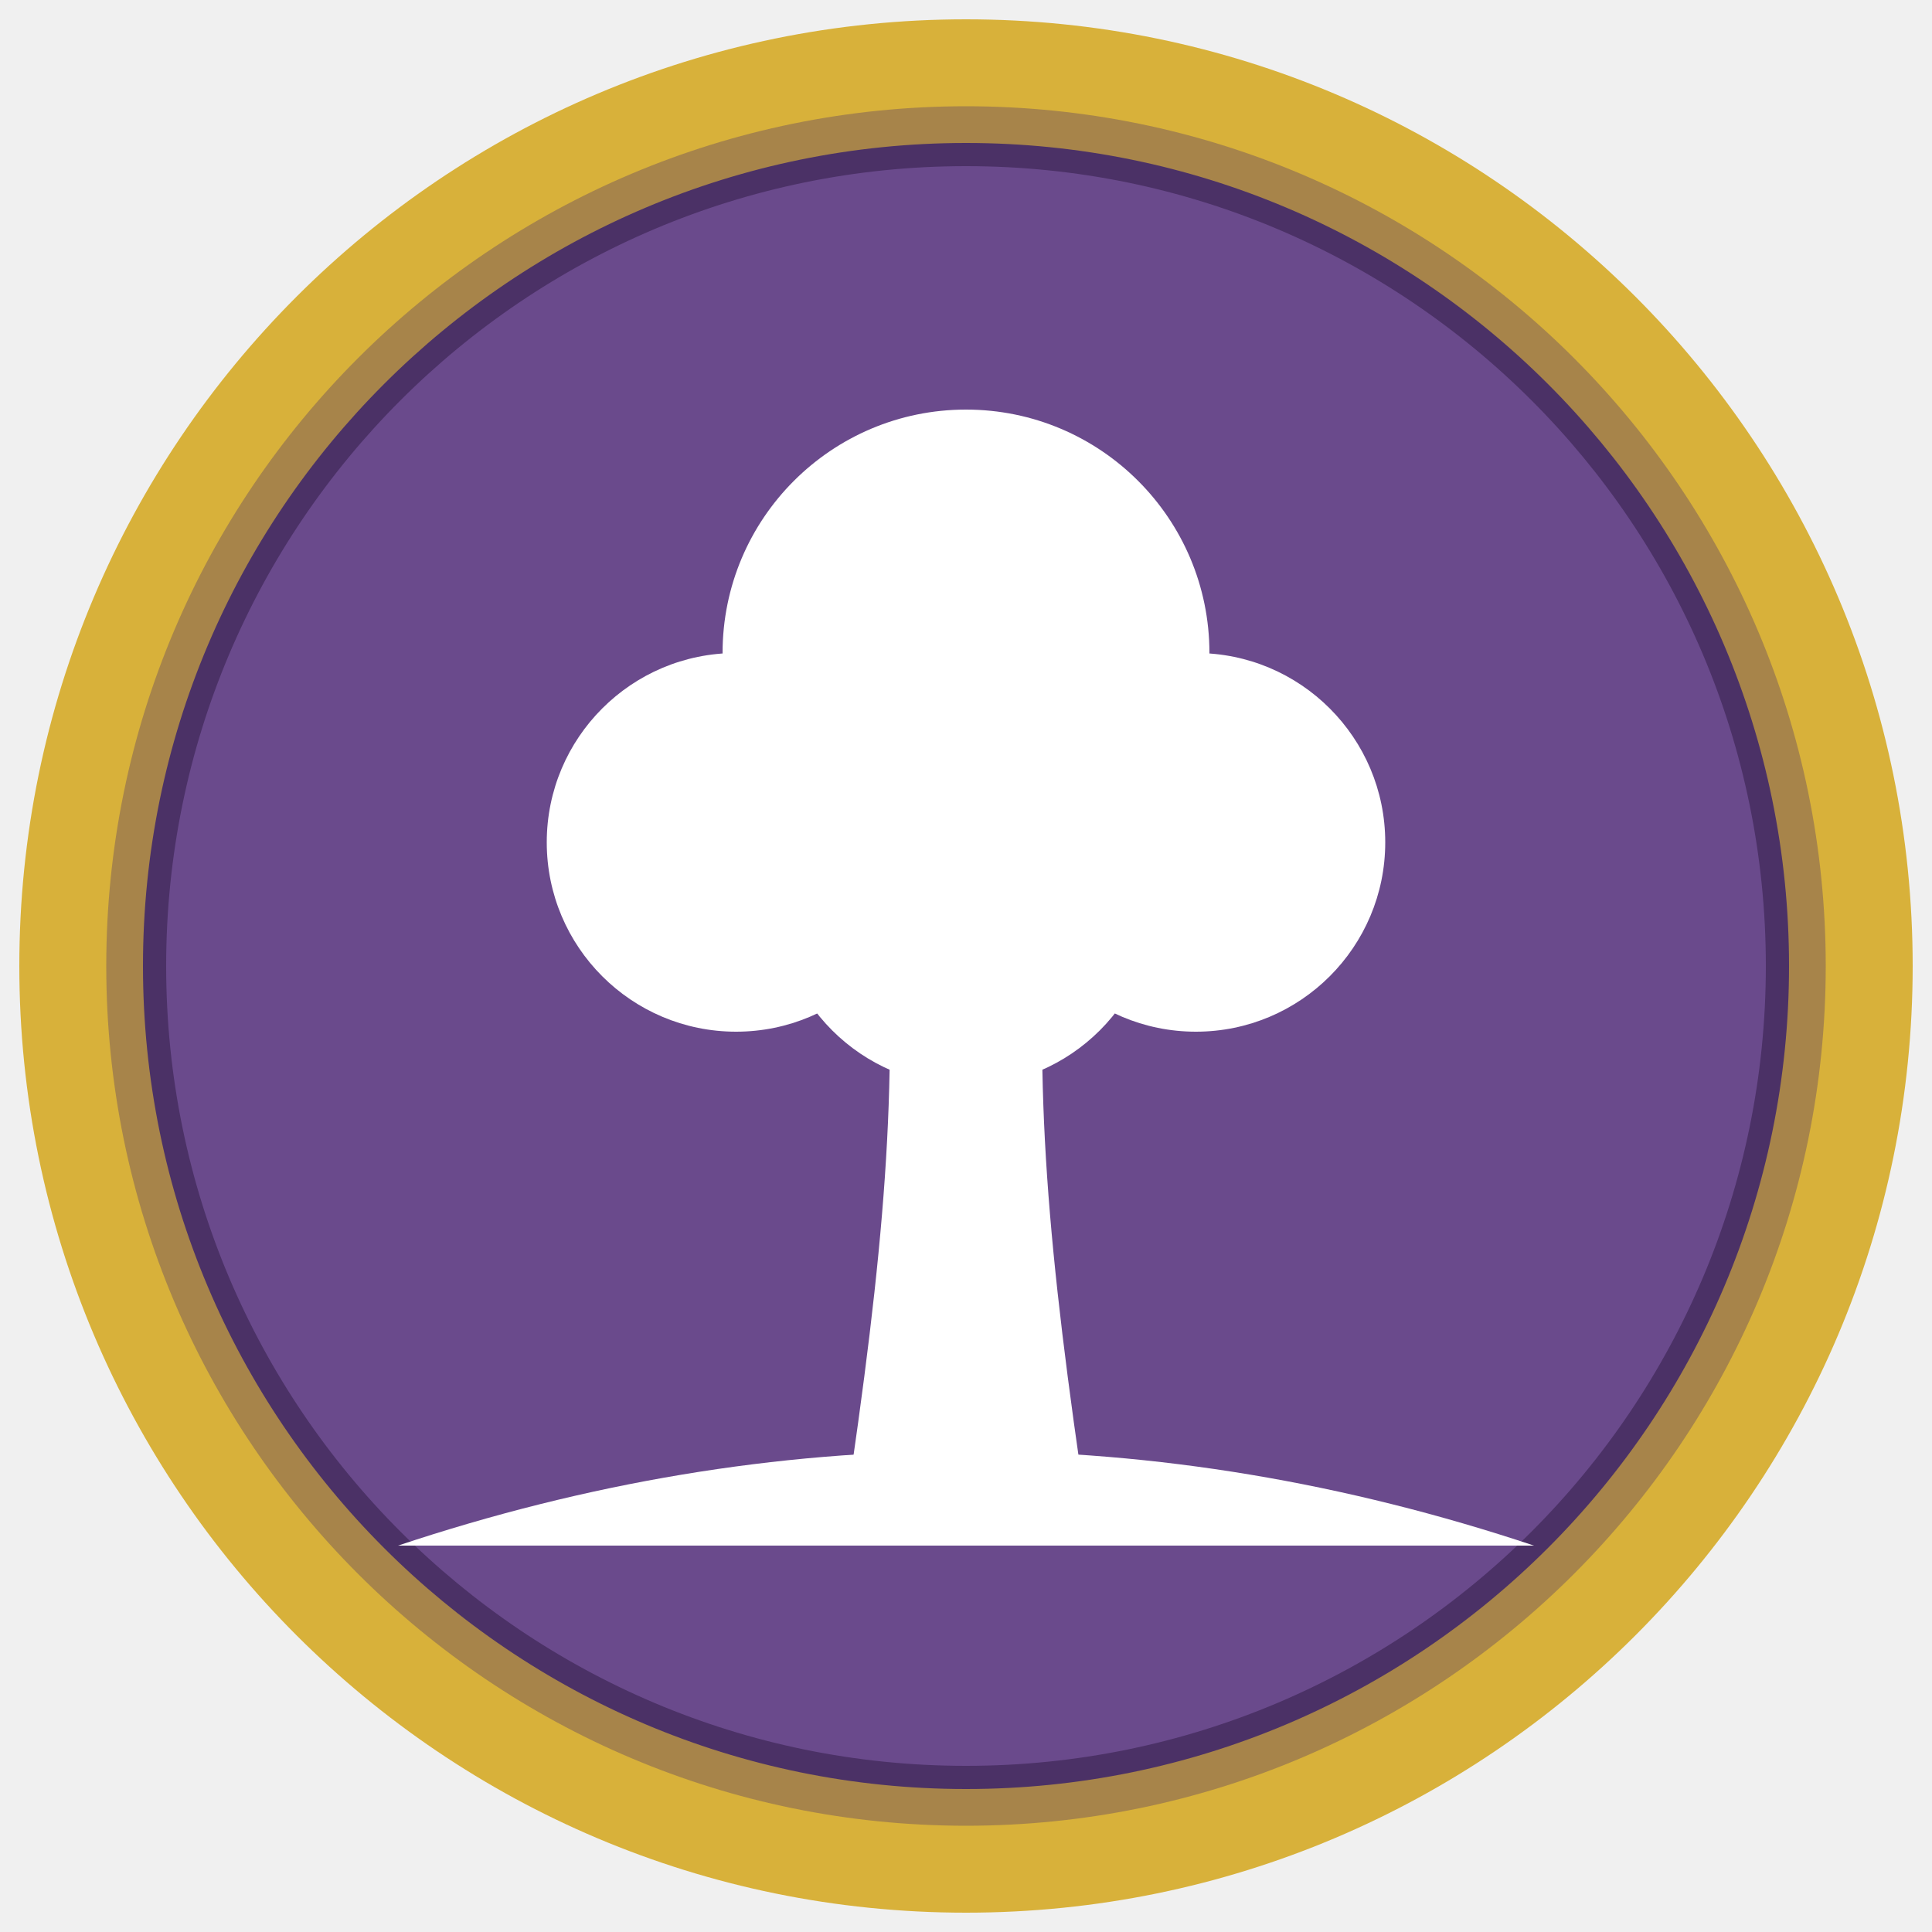
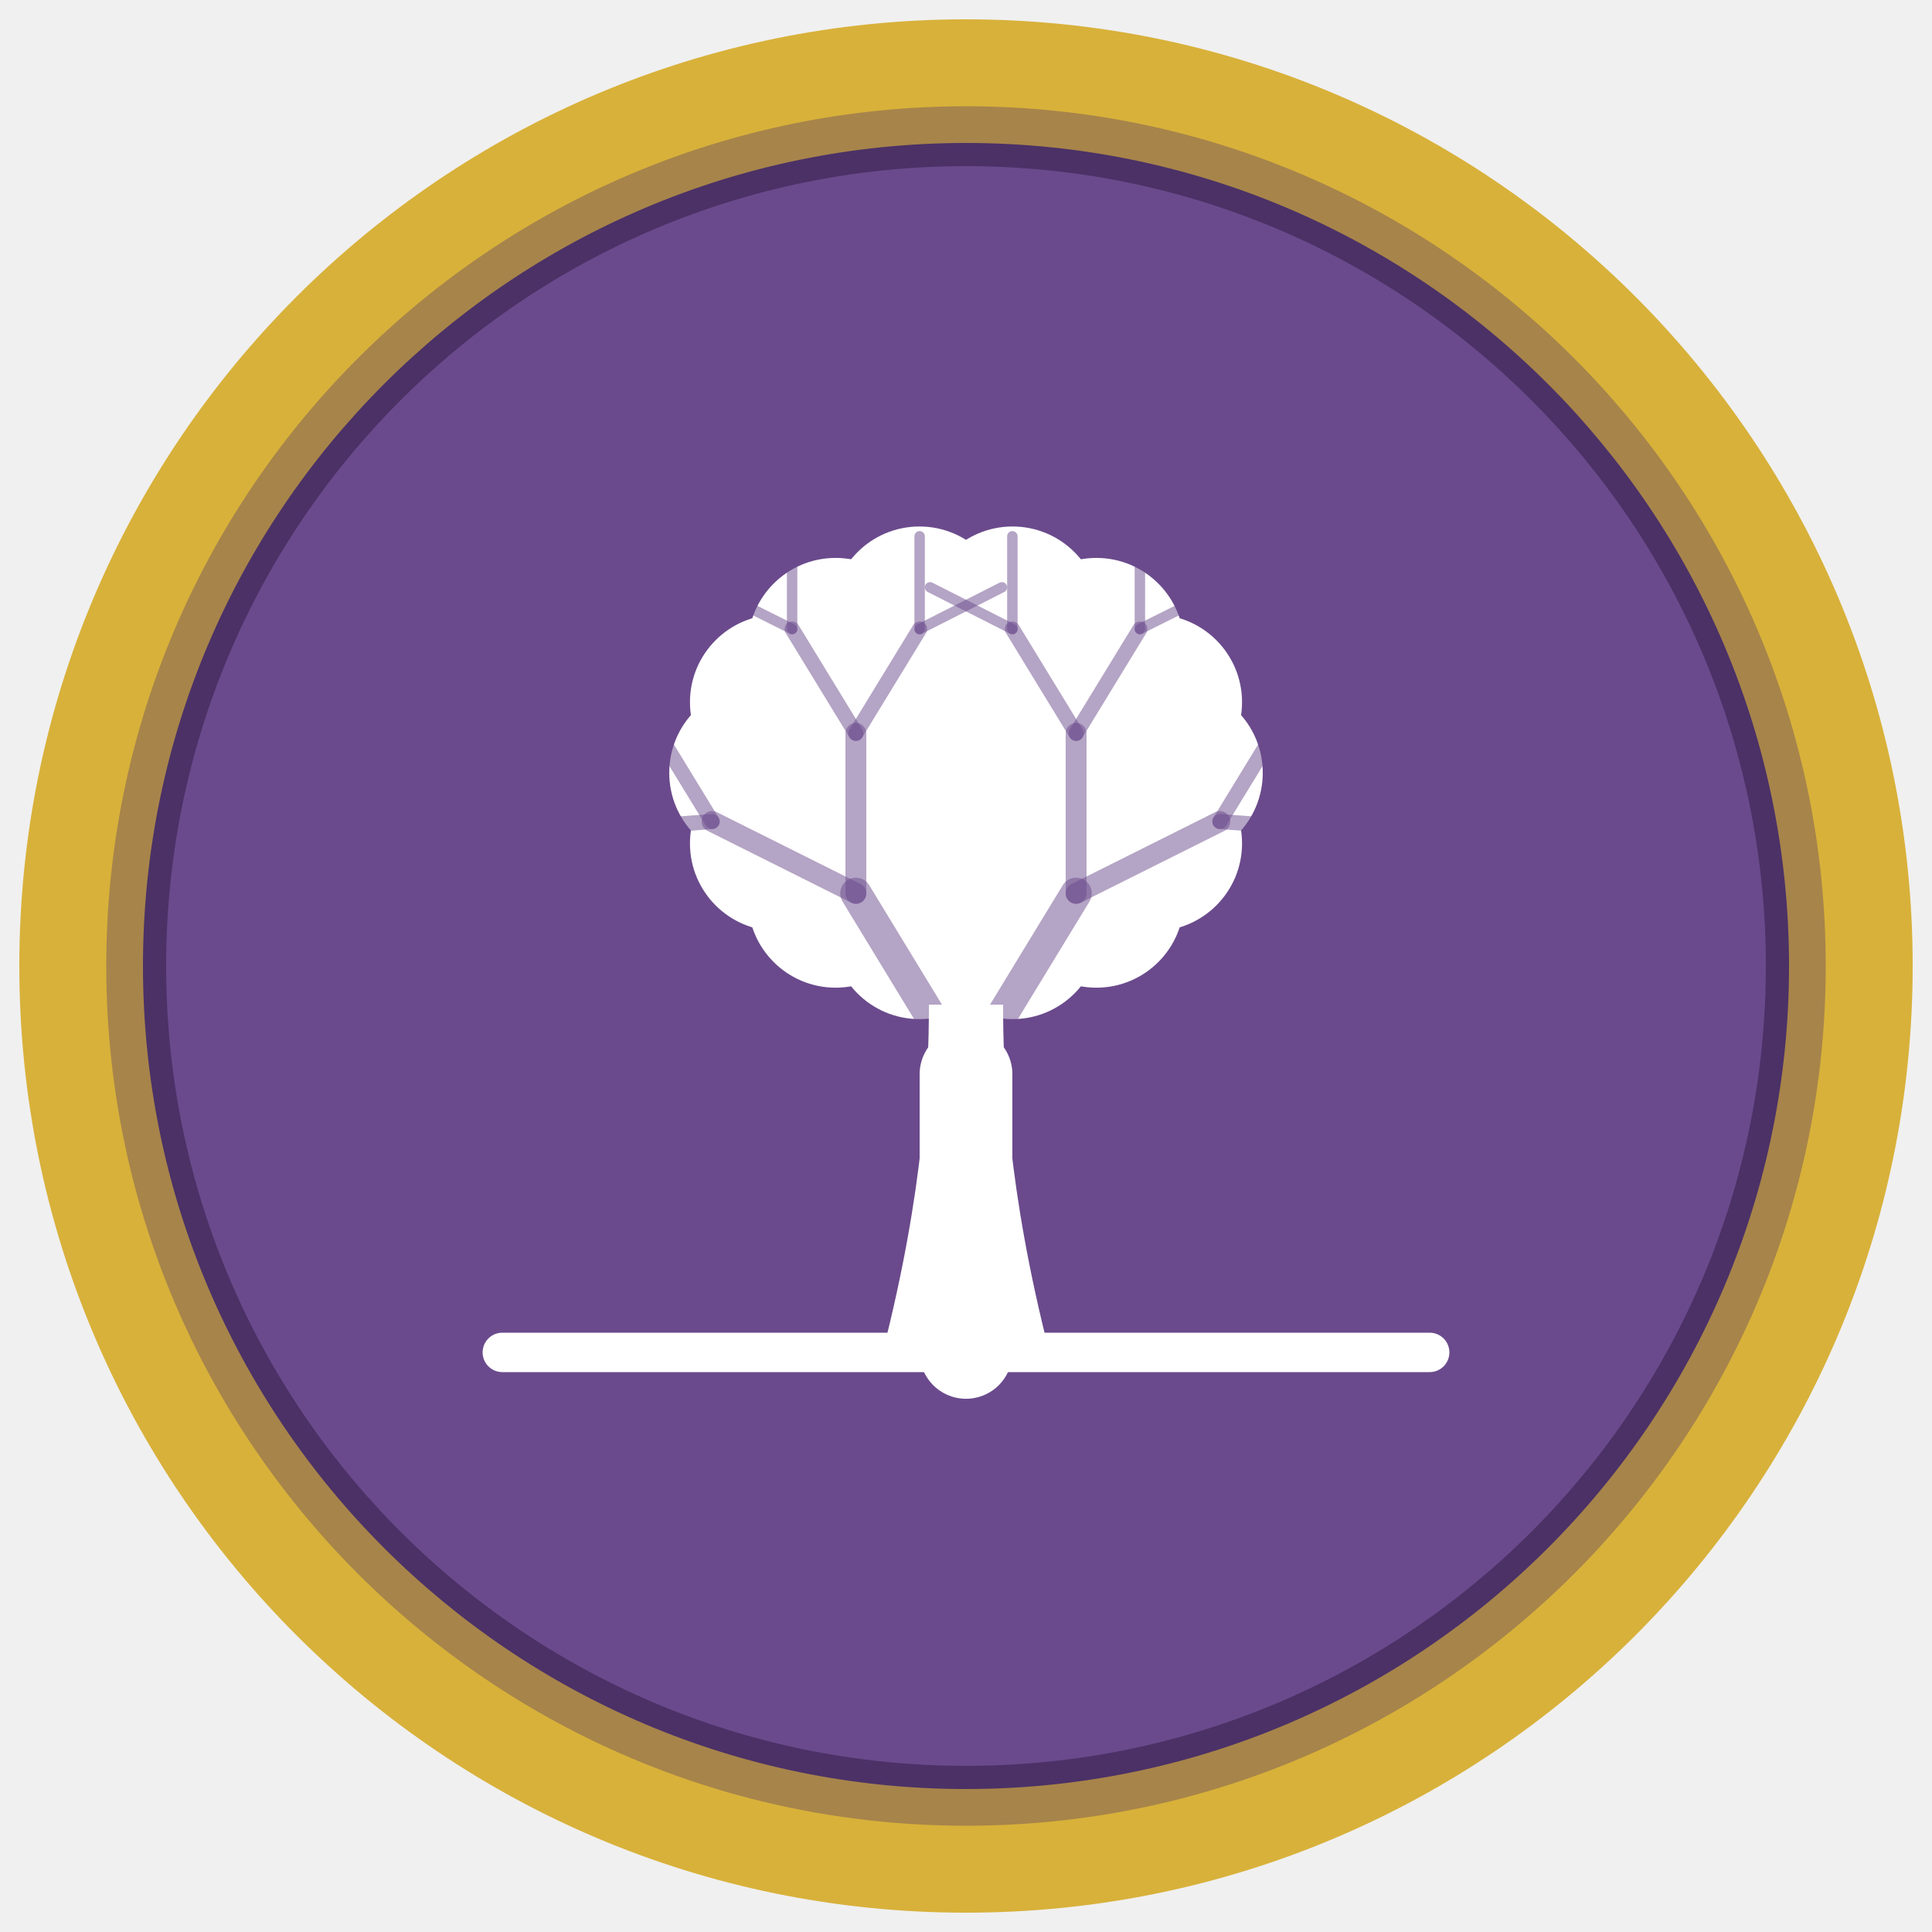
<svg xmlns="http://www.w3.org/2000/svg" viewBox="-100 -100 200 200" width="400" height="400">
  <circle r="98" fill="#D8B13A" />
  <circle r="89" fill="#4B3166" opacity=".35" />
  <circle r="84" fill="#6A4A8C" />
  <circle r="84" fill="none" stroke="#4B3166" stroke-width="2.4" />
-   <g transform="translate(0 4) scale(1.4)">
-     <path d="M-42,40 Q0,26 42,40Z" fill="#FFFFFF" />
-     <circle cx="0" cy="-26" r="18" fill="#FFFFFF" />
-     <circle cx="-17" cy="-12" r="14" fill="#FFFFFF" />
-     <circle cx="17" cy="-12" r="14" fill="#FFFFFF" />
-     <circle cx="0" cy="-8" r="14" fill="#FFFFFF" />
-     <path d="M-9,38 C-6,18 -5,6 -6,-8 L6,-8 C5,6 6,18 9,38Z" fill="#FFFFFF" />
+   <g transform="translate(0 4) scale(1.2)">
+     <path d="M-40,30 H40" stroke="#FFFFFF" stroke-width="3.4" stroke-linecap="round" />
+     <circle cx="0" cy="-20" r="16.2" fill="#FFFFFF" />
+     <circle cx="18.04" cy="-20.0" r="7.56" fill="#FFFFFF" />
+     <circle cx="16.253" cy="-13.908" r="7.56" fill="#FFFFFF" />
+     <circle cx="11.248" cy="-9.023" r="7.56" fill="#FFFFFF" />
+     <circle cx="4.014" cy="-6.312" r="7.56" fill="#FFFFFF" />
+     <circle cx="-4.014" cy="-6.312" r="7.56" fill="#FFFFFF" />
+     <circle cx="-11.248" cy="-9.023" r="7.56" fill="#FFFFFF" />
+     <circle cx="-16.253" cy="-13.908" r="7.56" fill="#FFFFFF" />
+     <circle cx="-18.04" cy="-20.0" r="7.56" fill="#FFFFFF" />
+     <circle cx="-16.253" cy="-26.092" r="7.56" fill="#FFFFFF" />
+     <circle cx="-11.248" cy="-30.977" r="7.56" fill="#FFFFFF" />
+     <circle cx="-4.014" cy="-33.688" r="7.56" fill="#FFFFFF" />
+     <circle cx="4.014" cy="-33.688" r="7.56" fill="#FFFFFF" />
+     <circle cx="11.248" cy="-30.977" r="7.56" fill="#FFFFFF" />
+     <circle cx="16.253" cy="-26.092" r="7.56" fill="#FFFFFF" />
+     <path d="M0.0,6.0 L-9.5,-9.6" stroke="#6A4A8C" stroke-width="2.7" stroke-linecap="round" stroke-opacity="0.5" />
+     <path d="M-9.5,-9.6 L-21.9,-15.8" stroke="#6A4A8C" stroke-width="1.8" stroke-linecap="round" stroke-opacity="0.5" />
+     <path d="M-21.9,-15.8 L-32.4,-15.0" stroke="#6A4A8C" stroke-width="1.3" stroke-linecap="round" stroke-opacity="0.5" />
+     <path d="M-32.4,-15.0 L-38.9,-10.3" stroke="#6A4A8C" stroke-width="0.9" stroke-linecap="round" stroke-opacity="0.5" />
+     <path d="M-32.4,-15.0 L-39.5,-18.6" stroke="#6A4A8C" stroke-width="0.9" stroke-linecap="round" stroke-opacity="0.5" />
+     <path d="M-21.9,-15.8 L-27.4,-24.8" stroke="#6A4A8C" stroke-width="1.3" stroke-linecap="round" stroke-opacity="0.5" />
+     <path d="M-27.4,-24.8 L-34.5,-28.5" stroke="#6A4A8C" stroke-width="0.9" stroke-linecap="round" stroke-opacity="0.5" />
+     <path d="M-27.4,-24.8 L-27.4,-32.8" stroke="#6A4A8C" stroke-width="0.9" stroke-linecap="round" stroke-opacity="0.5" />
+     <path d="M-9.5,-9.6 L-9.5,-23.4" stroke="#6A4A8C" stroke-width="1.8" stroke-linecap="round" stroke-opacity="0.5" />
+     <path d="M-9.5,-23.4 L-15.0,-32.4" stroke="#6A4A8C" stroke-width="1.3" stroke-linecap="round" stroke-opacity="0.5" />
+     <path d="M-15.0,-32.4 L-22.2,-36.0" stroke="#6A4A8C" stroke-width="0.9" stroke-linecap="round" stroke-opacity="0.5" />
+     <path d="M-15.0,-32.4 L-15.0,-40.4" stroke="#6A4A8C" stroke-width="0.9" stroke-linecap="round" stroke-opacity="0.5" />
+     <path d="M-9.5,-23.4 L-4.0,-32.4" stroke="#6A4A8C" stroke-width="1.3" stroke-linecap="round" stroke-opacity="0.5" />
+     <path d="M-4.0,-32.4 L-4.0,-40.4" stroke="#6A4A8C" stroke-width="0.9" stroke-linecap="round" stroke-opacity="0.5" />
+     <path d="M-4.0,-32.4 L3.1,-36.0" stroke="#6A4A8C" stroke-width="0.9" stroke-linecap="round" stroke-opacity="0.5" />
+     <path d="M0.0,6.0 L9.5,-9.6" stroke="#6A4A8C" stroke-width="2.7" stroke-linecap="round" stroke-opacity="0.5" />
+     <path d="M9.5,-9.6 L9.5,-23.4" stroke="#6A4A8C" stroke-width="1.8" stroke-linecap="round" stroke-opacity="0.5" />
+     <path d="M9.5,-23.4 L4.0,-32.4" stroke="#6A4A8C" stroke-width="1.3" stroke-linecap="round" stroke-opacity="0.5" />
+     <path d="M4.0,-32.4 L-3.1,-36.0" stroke="#6A4A8C" stroke-width="0.9" stroke-linecap="round" stroke-opacity="0.5" />
+     <path d="M4.0,-32.4 L4.0,-40.4" stroke="#6A4A8C" stroke-width="0.9" stroke-linecap="round" stroke-opacity="0.5" />
+     <path d="M9.5,-23.4 L15.0,-32.4" stroke="#6A4A8C" stroke-width="1.3" stroke-linecap="round" stroke-opacity="0.5" />
+     <path d="M15.0,-32.4 L15.0,-40.4" stroke="#6A4A8C" stroke-width="0.9" stroke-linecap="round" stroke-opacity="0.5" />
+     <path d="M15.0,-32.4 L22.2,-36.0" stroke="#6A4A8C" stroke-width="0.9" stroke-linecap="round" stroke-opacity="0.5" />
+     <path d="M9.5,-9.6 L21.9,-15.8" stroke="#6A4A8C" stroke-width="1.8" stroke-linecap="round" stroke-opacity="0.5" />
+     <path d="M21.9,-15.8 L27.4,-24.8" stroke="#6A4A8C" stroke-width="1.3" stroke-linecap="round" stroke-opacity="0.5" />
+     <path d="M27.4,-24.8 L27.4,-32.8" stroke="#6A4A8C" stroke-width="0.9" stroke-linecap="round" stroke-opacity="0.5" />
+     <path d="M27.4,-24.8 L34.5,-28.5" stroke="#6A4A8C" stroke-width="0.9" stroke-linecap="round" stroke-opacity="0.5" />
+     <path d="M21.9,-15.8 L32.4,-15.0" stroke="#6A4A8C" stroke-width="1.3" stroke-linecap="round" stroke-opacity="0.5" />
+     <path d="M32.4,-15.0 L39.5,-18.6" stroke="#6A4A8C" stroke-width="0.9" stroke-linecap="round" stroke-opacity="0.5" />
+     <path d="M32.4,-15.0 L38.9,-10.3" stroke="#6A4A8C" stroke-width="0.9" stroke-linecap="round" stroke-opacity="0.5" />
+     <path d="M0.0,30.0 L0.0,6.0" stroke="#FFFFFF" stroke-width="8.0" stroke-linecap="round" />
+     <path d="M-7.2,30 C-3.6,16 -3.2,6 -3.2,0 L3.2,0 C3.2,6 3.6,16 7.2,30Z" fill="#FFFFFF" />
  </g>
</svg>
